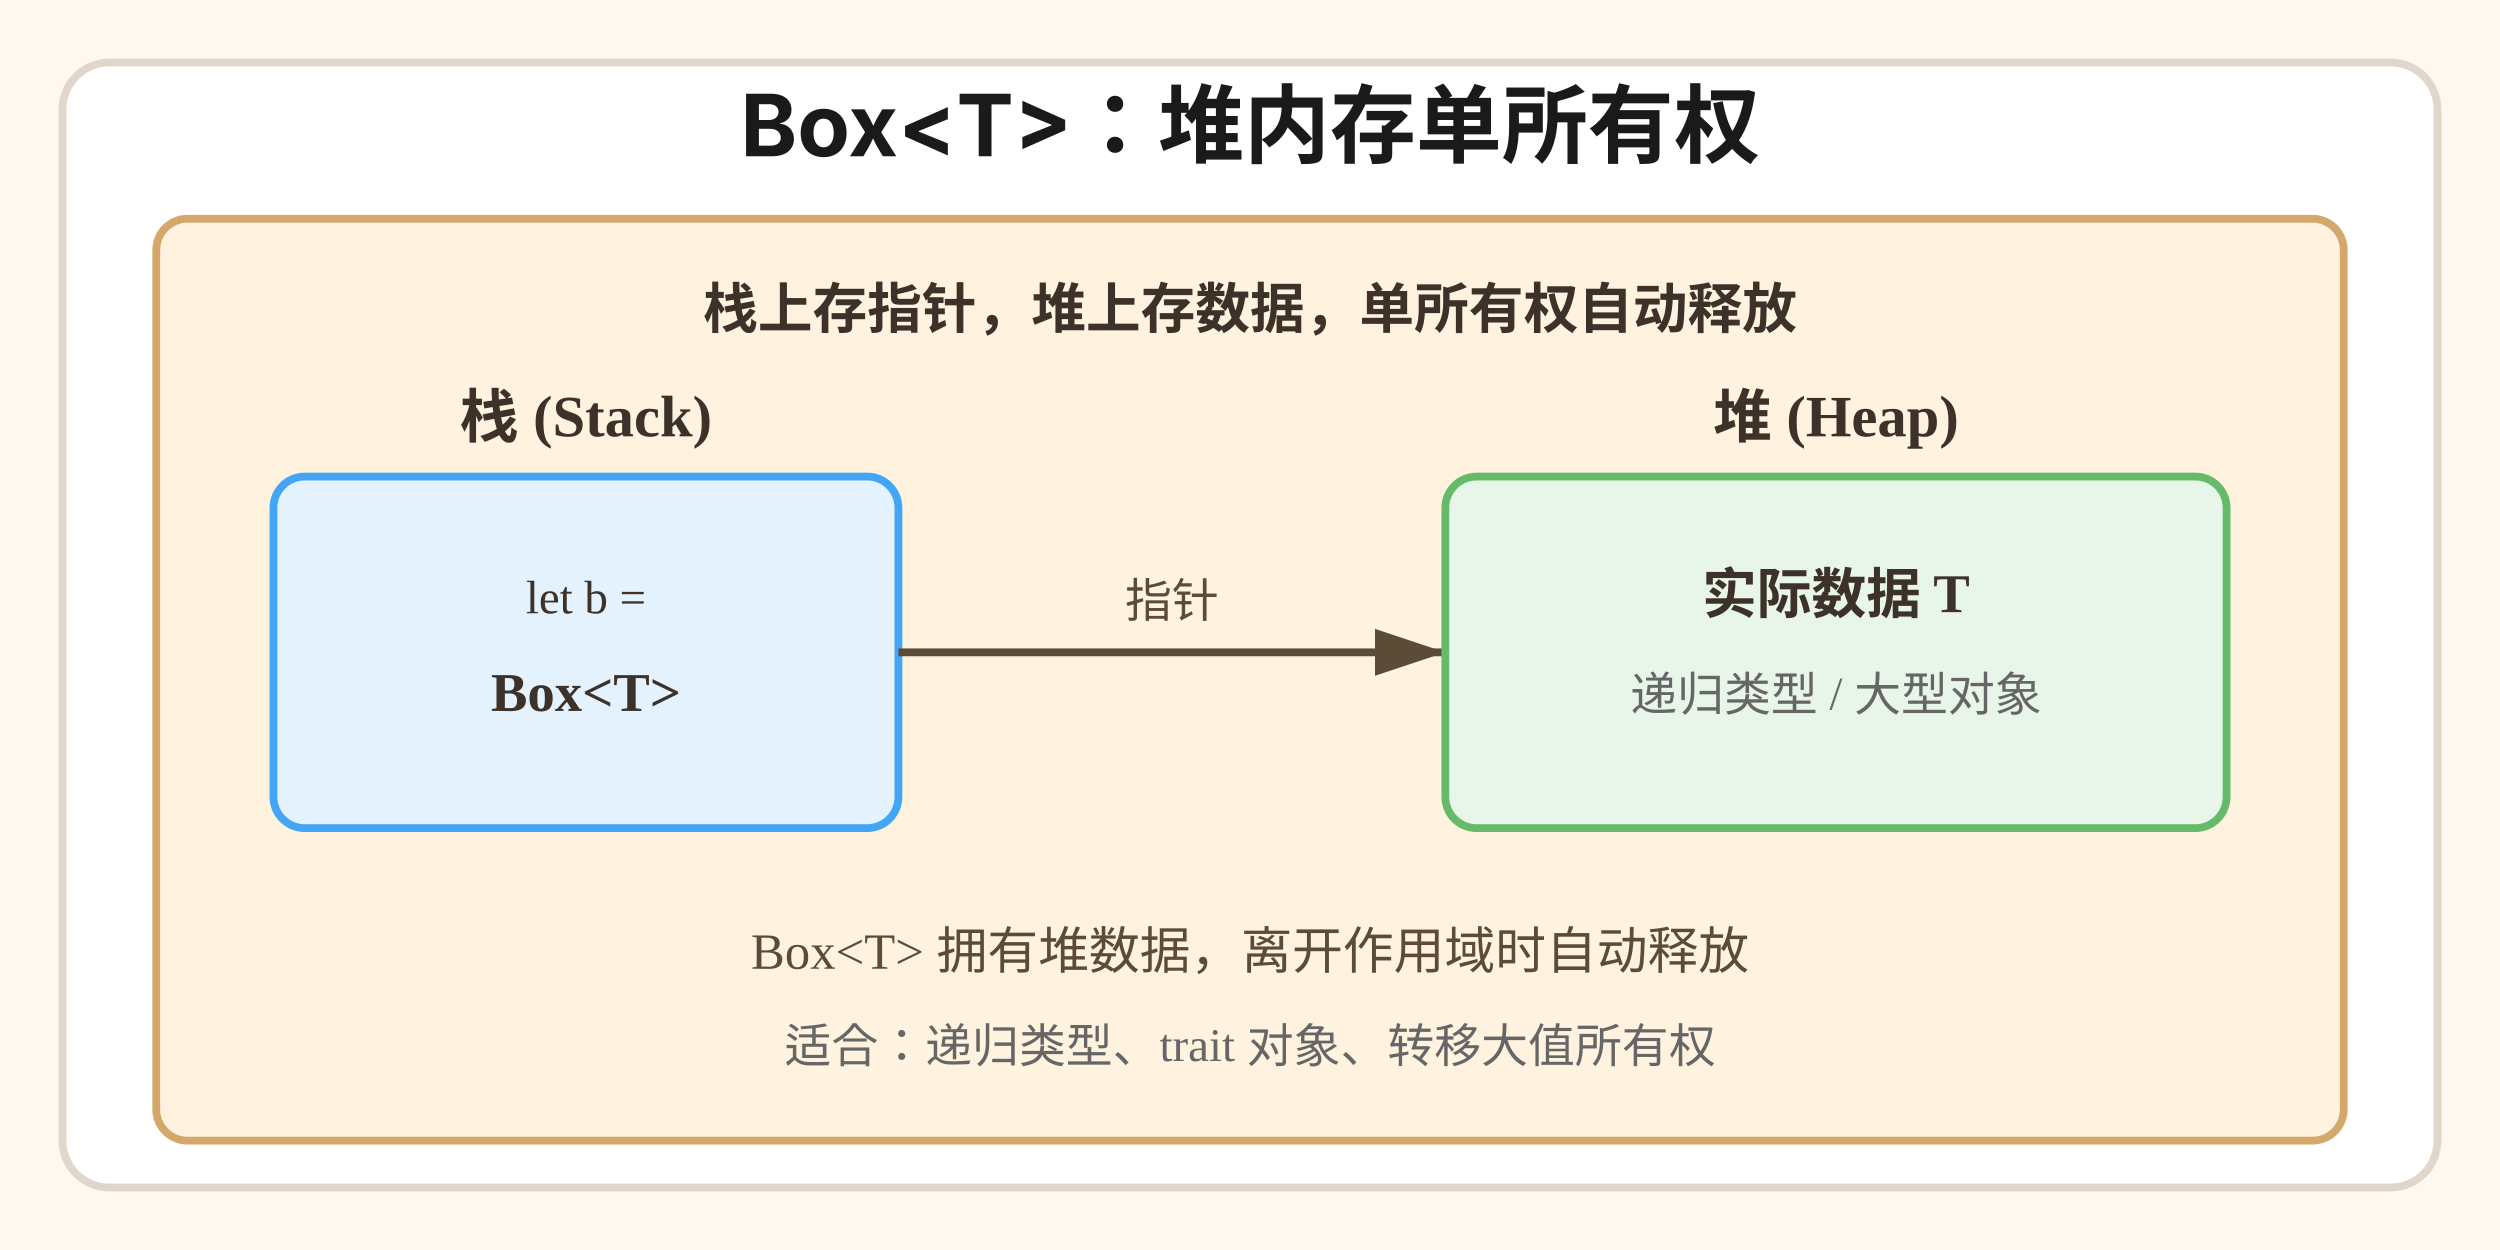
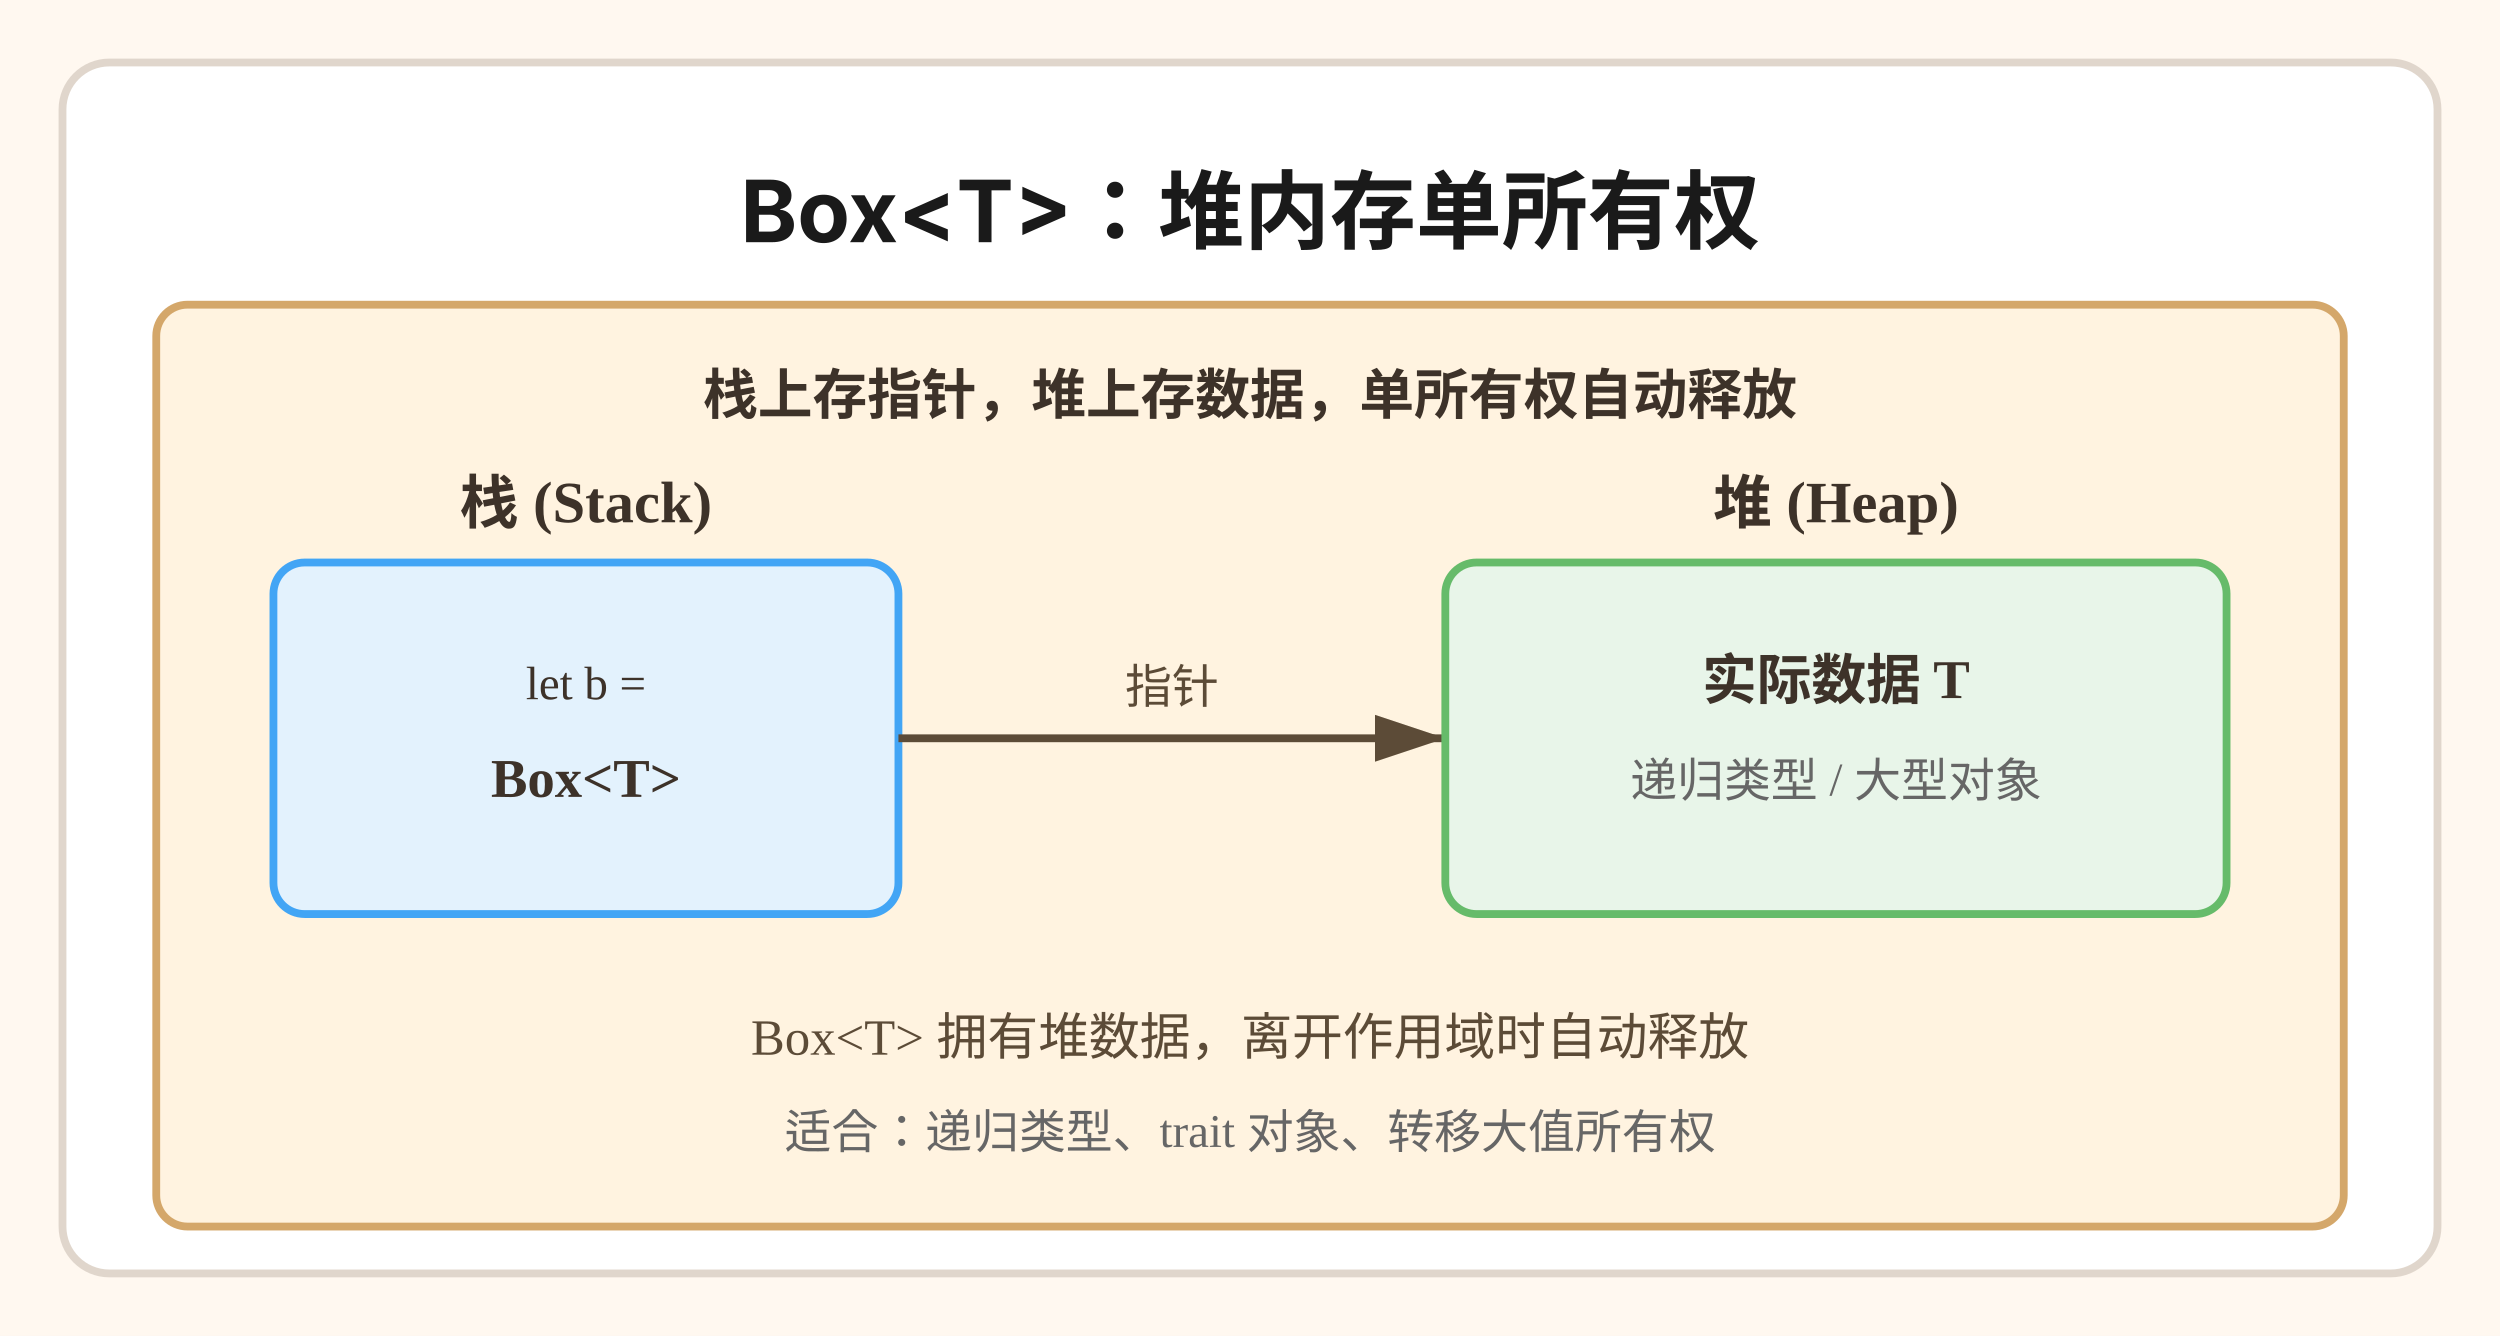
- <svg xmlns="http://www.w3.org/2000/svg" width="640" height="320" viewBox="0 0 640 320">
+ <svg xmlns="http://www.w3.org/2000/svg" width="640" height="342" viewBox="0 0 640 342">
  <defs>
    <style>
      .bg { fill: #fff8f0; }
      .card { fill: #ffffff; stroke: #e0d6cc; stroke-width: 2; }
      .title { font: bold 22px system-ui, -apple-system, sans-serif; fill: #1a1a1a; }
      .text { font: 15px system-ui, -apple-system, sans-serif; fill: #2a2a2a; }
      .code { font: 14px "SF Mono", Menlo, monospace; fill: #3a2a1a; }
      .label { font: 13px system-ui, -apple-system, sans-serif; fill: #5a5a5a; }
      .arrow { stroke: #7a6a5a; stroke-width: 2; fill: none; marker-end: url(#arrowhead); }
      .highlight { fill: #ffeacc; stroke: #ffaa55; stroke-width: 2; }
      .box { fill: #e8f4ff; stroke: #3399ff; stroke-width: 2; }
      .box2 { fill: #f0ffe8; stroke: #66bb33; stroke-width: 2; }
      .box3 { fill: #fff0f5; stroke: #dd5599; stroke-width: 2; }
    </style>
    <marker id="arrowhead" markerWidth="10" markerHeight="7" refX="9" refY="3.5" orient="auto">
      <polygon points="0 0, 10 3.5, 0 7" fill="#7a6a5a" />
    </marker>
    <marker id="arrow" markerWidth="10" markerHeight="10" refX="9" refY="3" orient="auto" markerUnits="strokeWidth">
      <path d="M0,0 L0,6 L9,3 z" fill="#5c4b37" />
    </marker>
  </defs>
-   <rect width="640" height="320" class="bg" />
-   <rect x="16" y="16" width="608" height="288" rx="12" class="card" />
-   <text x="320" y="40" text-anchor="middle" class="title">Box&lt;T&gt;：堆内存单所有权</text>
-   <rect x="40" y="56" width="560" height="236" fill="#fff3e0" stroke="#d4a76a" stroke-width="2" rx="8" />
-   <text x="320" y="84" font-size="14" font-weight="bold" fill="#3d3229" text-anchor="middle">栈上存指针，堆上存数据，单所有权自动释放</text>
-   <text x="150" y="112" font-size="15" font-weight="bold" fill="#3d3229" text-anchor="middle">栈 (Stack)</text>
-   <rect x="70" y="122" width="160" height="90" fill="#e3f2fd" stroke="#42a5f5" stroke-width="2" rx="8" />
-   <text x="150" y="157" font-size="12" fill="#3d3229" text-anchor="middle">let b =</text>
-   <text x="150" y="182" font-size="14" font-weight="bold" fill="#3d3229" text-anchor="middle">Box&lt;T&gt;</text>
-   <line x1="230" y1="167" x2="370" y2="167" stroke="#5c4b37" stroke-width="2" marker-end="url(#arrow)" />
-   <text x="300" y="158" font-size="12" fill="#5c4b37" text-anchor="middle">指针</text>
-   <text x="470" y="112" font-size="15" font-weight="bold" fill="#3d3229" text-anchor="middle">堆 (Heap)</text>
-   <rect x="370" y="122" width="200" height="90" fill="#e8f5e9" stroke="#66bb6a" stroke-width="2" rx="8" />
-   <text x="470" y="157" font-size="14" font-weight="bold" fill="#3d3229" text-anchor="middle">实际数据 T</text>
-   <text x="470" y="182" font-size="12" fill="#666" text-anchor="middle">递归类型 / 大型对象</text>
-   <text x="320" y="248" font-size="13" fill="#5c4b37" text-anchor="middle">Box&lt;T&gt; 拥有堆数据，离开作用域时自动释放</text>
-   <text x="320" y="272" font-size="12" fill="#666" text-anchor="middle">适合：递归类型、trait 对象、转移大值所有权</text>
+   <rect width="640" height="342" class="bg" />
+   <rect x="16" y="16" width="608" height="310" rx="12" class="card" />
+   <text x="320" y="62" text-anchor="middle" class="title">Box&lt;T&gt;：堆内存单所有权</text>
+   <rect x="40" y="78" width="560" height="236" fill="#fff3e0" stroke="#d4a76a" stroke-width="2" rx="8" />
+   <text x="320" y="106" font-size="14" font-weight="bold" fill="#3d3229" text-anchor="middle">栈上存指针，堆上存数据，单所有权自动释放</text>
+   <text x="150" y="134" font-size="15" font-weight="bold" fill="#3d3229" text-anchor="middle">栈 (Stack)</text>
+   <rect x="70" y="144" width="160" height="90" fill="#e3f2fd" stroke="#42a5f5" stroke-width="2" rx="8" />
+   <text x="150" y="179" font-size="12" fill="#3d3229" text-anchor="middle">let b =</text>
+   <text x="150" y="204" font-size="14" font-weight="bold" fill="#3d3229" text-anchor="middle">Box&lt;T&gt;</text>
+   <line x1="230" y1="189" x2="370" y2="189" stroke="#5c4b37" stroke-width="2" marker-end="url(#arrow)" />
+   <text x="300" y="180" font-size="12" fill="#5c4b37" text-anchor="middle">指针</text>
+   <text x="470" y="134" font-size="15" font-weight="bold" fill="#3d3229" text-anchor="middle">堆 (Heap)</text>
+   <rect x="370" y="144" width="200" height="90" fill="#e8f5e9" stroke="#66bb6a" stroke-width="2" rx="8" />
+   <text x="470" y="179" font-size="14" font-weight="bold" fill="#3d3229" text-anchor="middle">实际数据 T</text>
+   <text x="470" y="204" font-size="12" fill="#666" text-anchor="middle">递归类型 / 大型对象</text>
+   <text x="320" y="270" font-size="13" fill="#5c4b37" text-anchor="middle">Box&lt;T&gt; 拥有堆数据，离开作用域时自动释放</text>
+   <text x="320" y="294" font-size="12" fill="#666" text-anchor="middle">适合：递归类型、trait 对象、转移大值所有权</text>
</svg>
